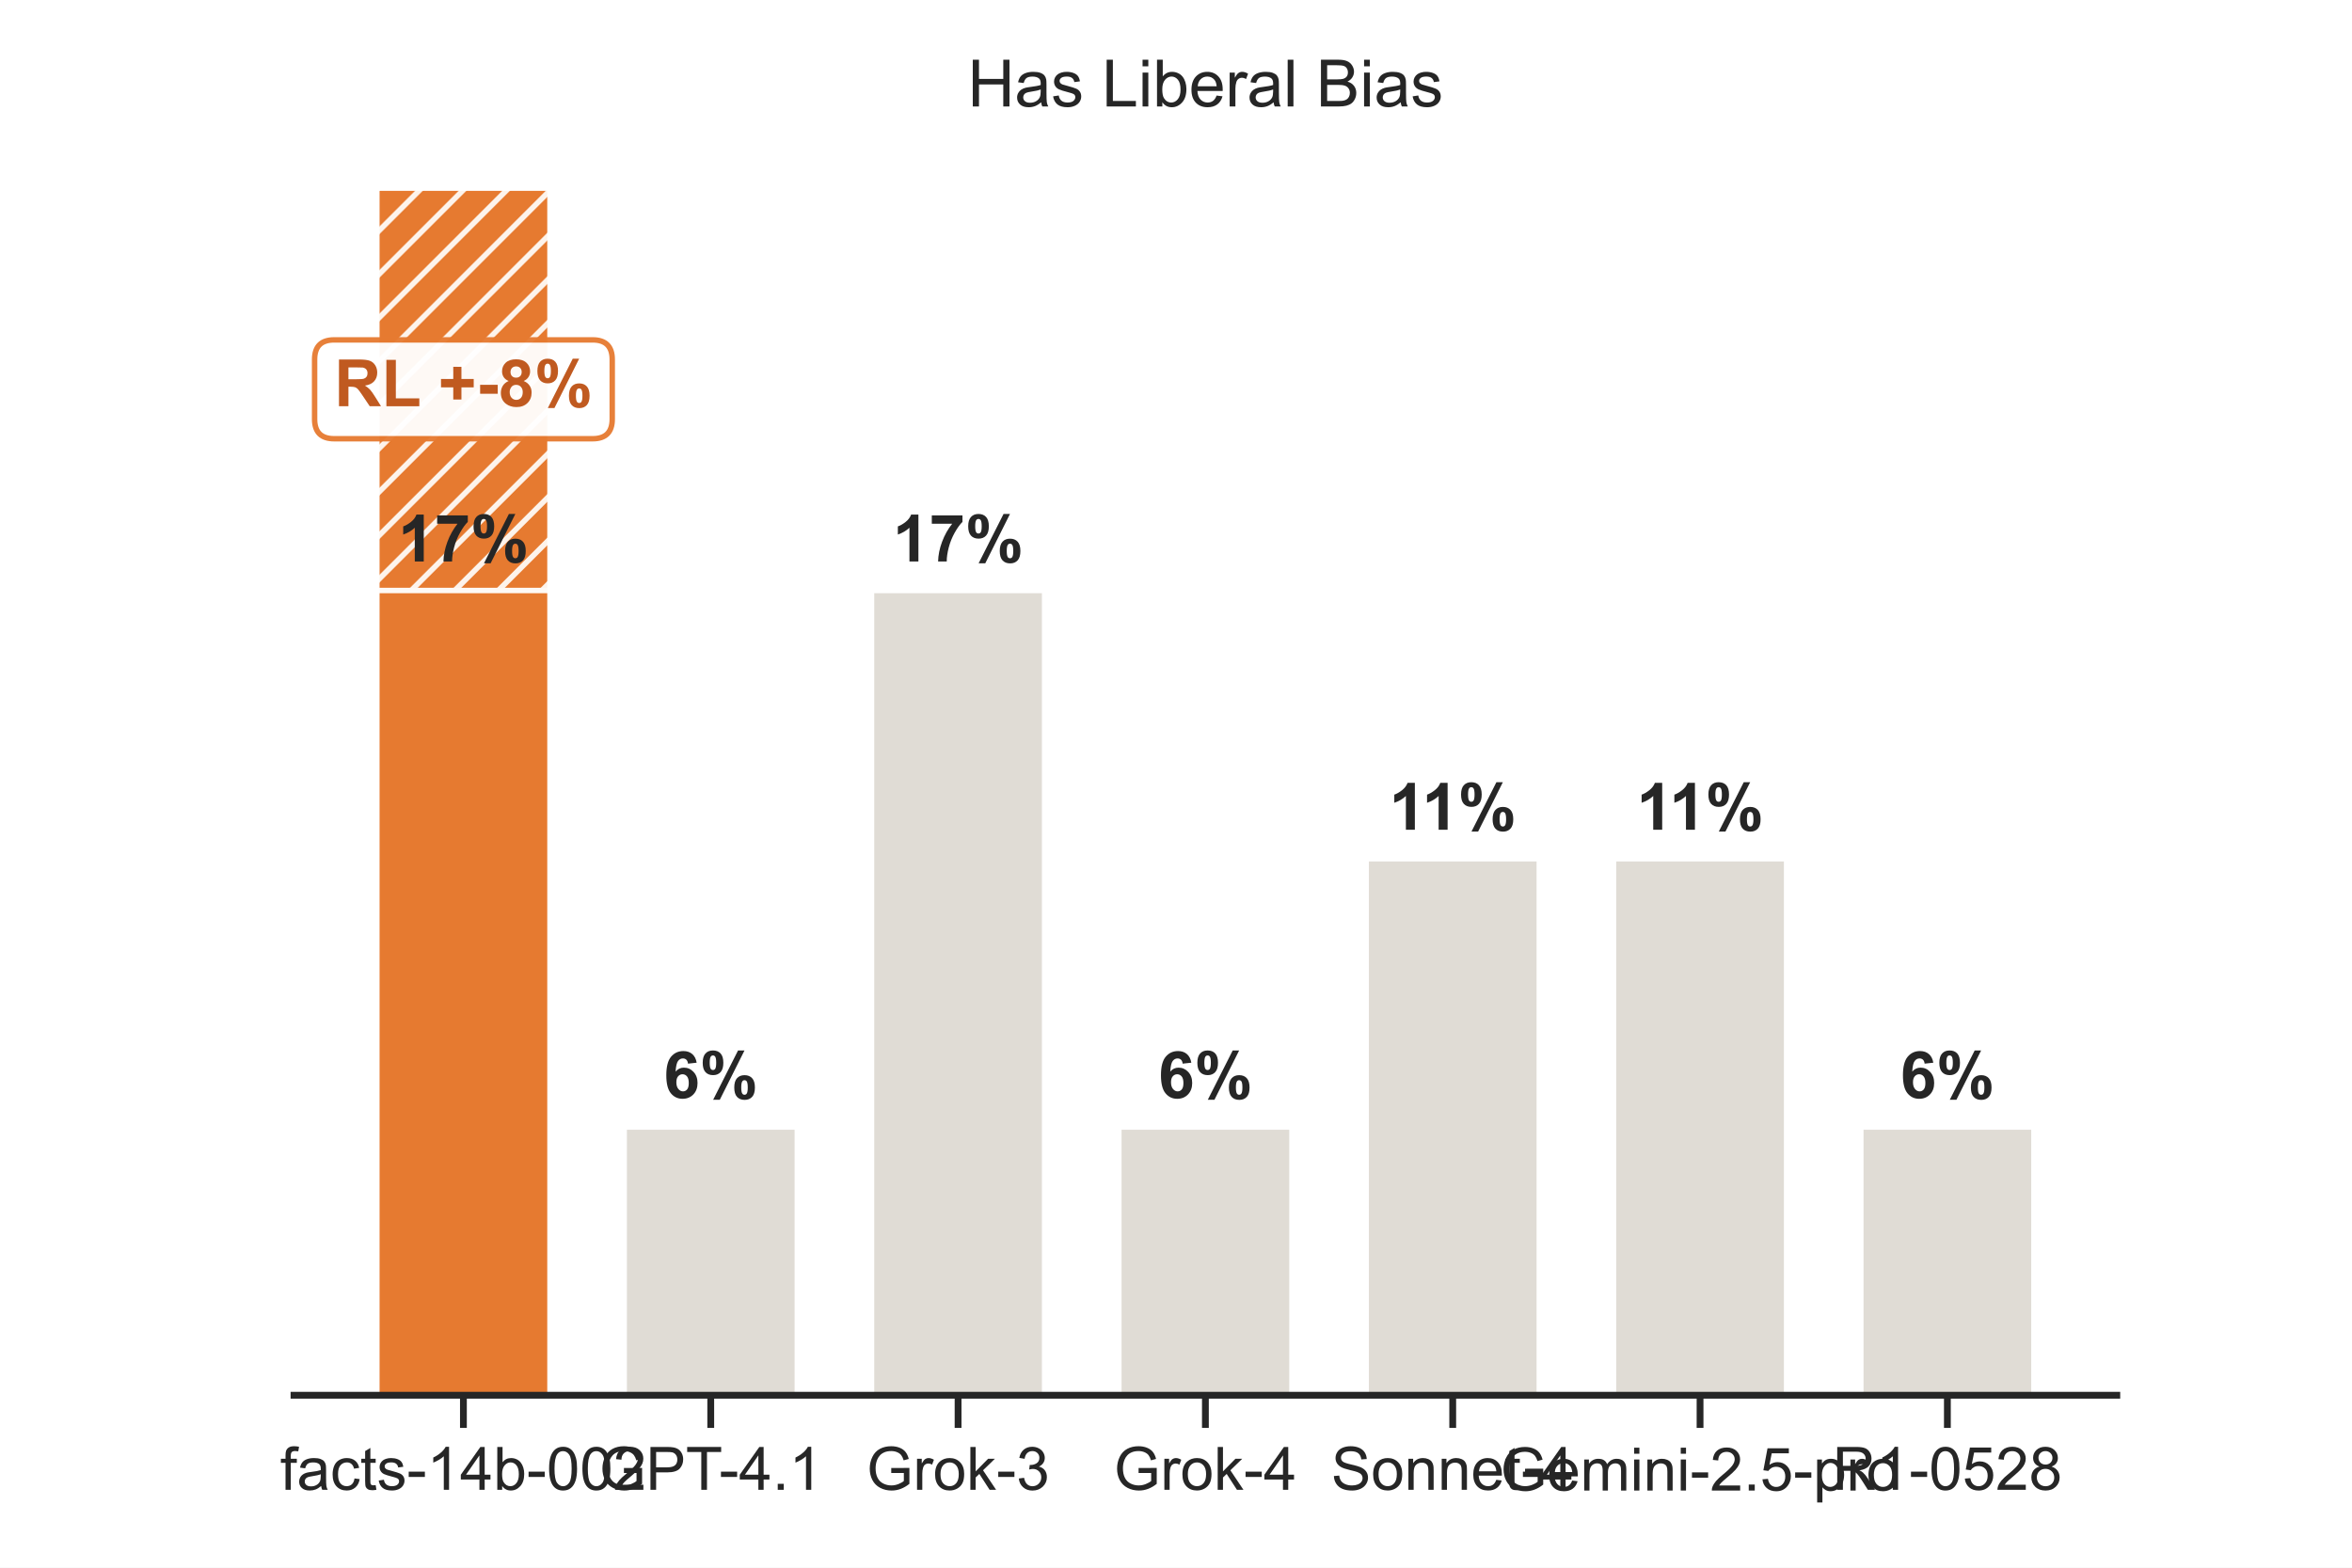
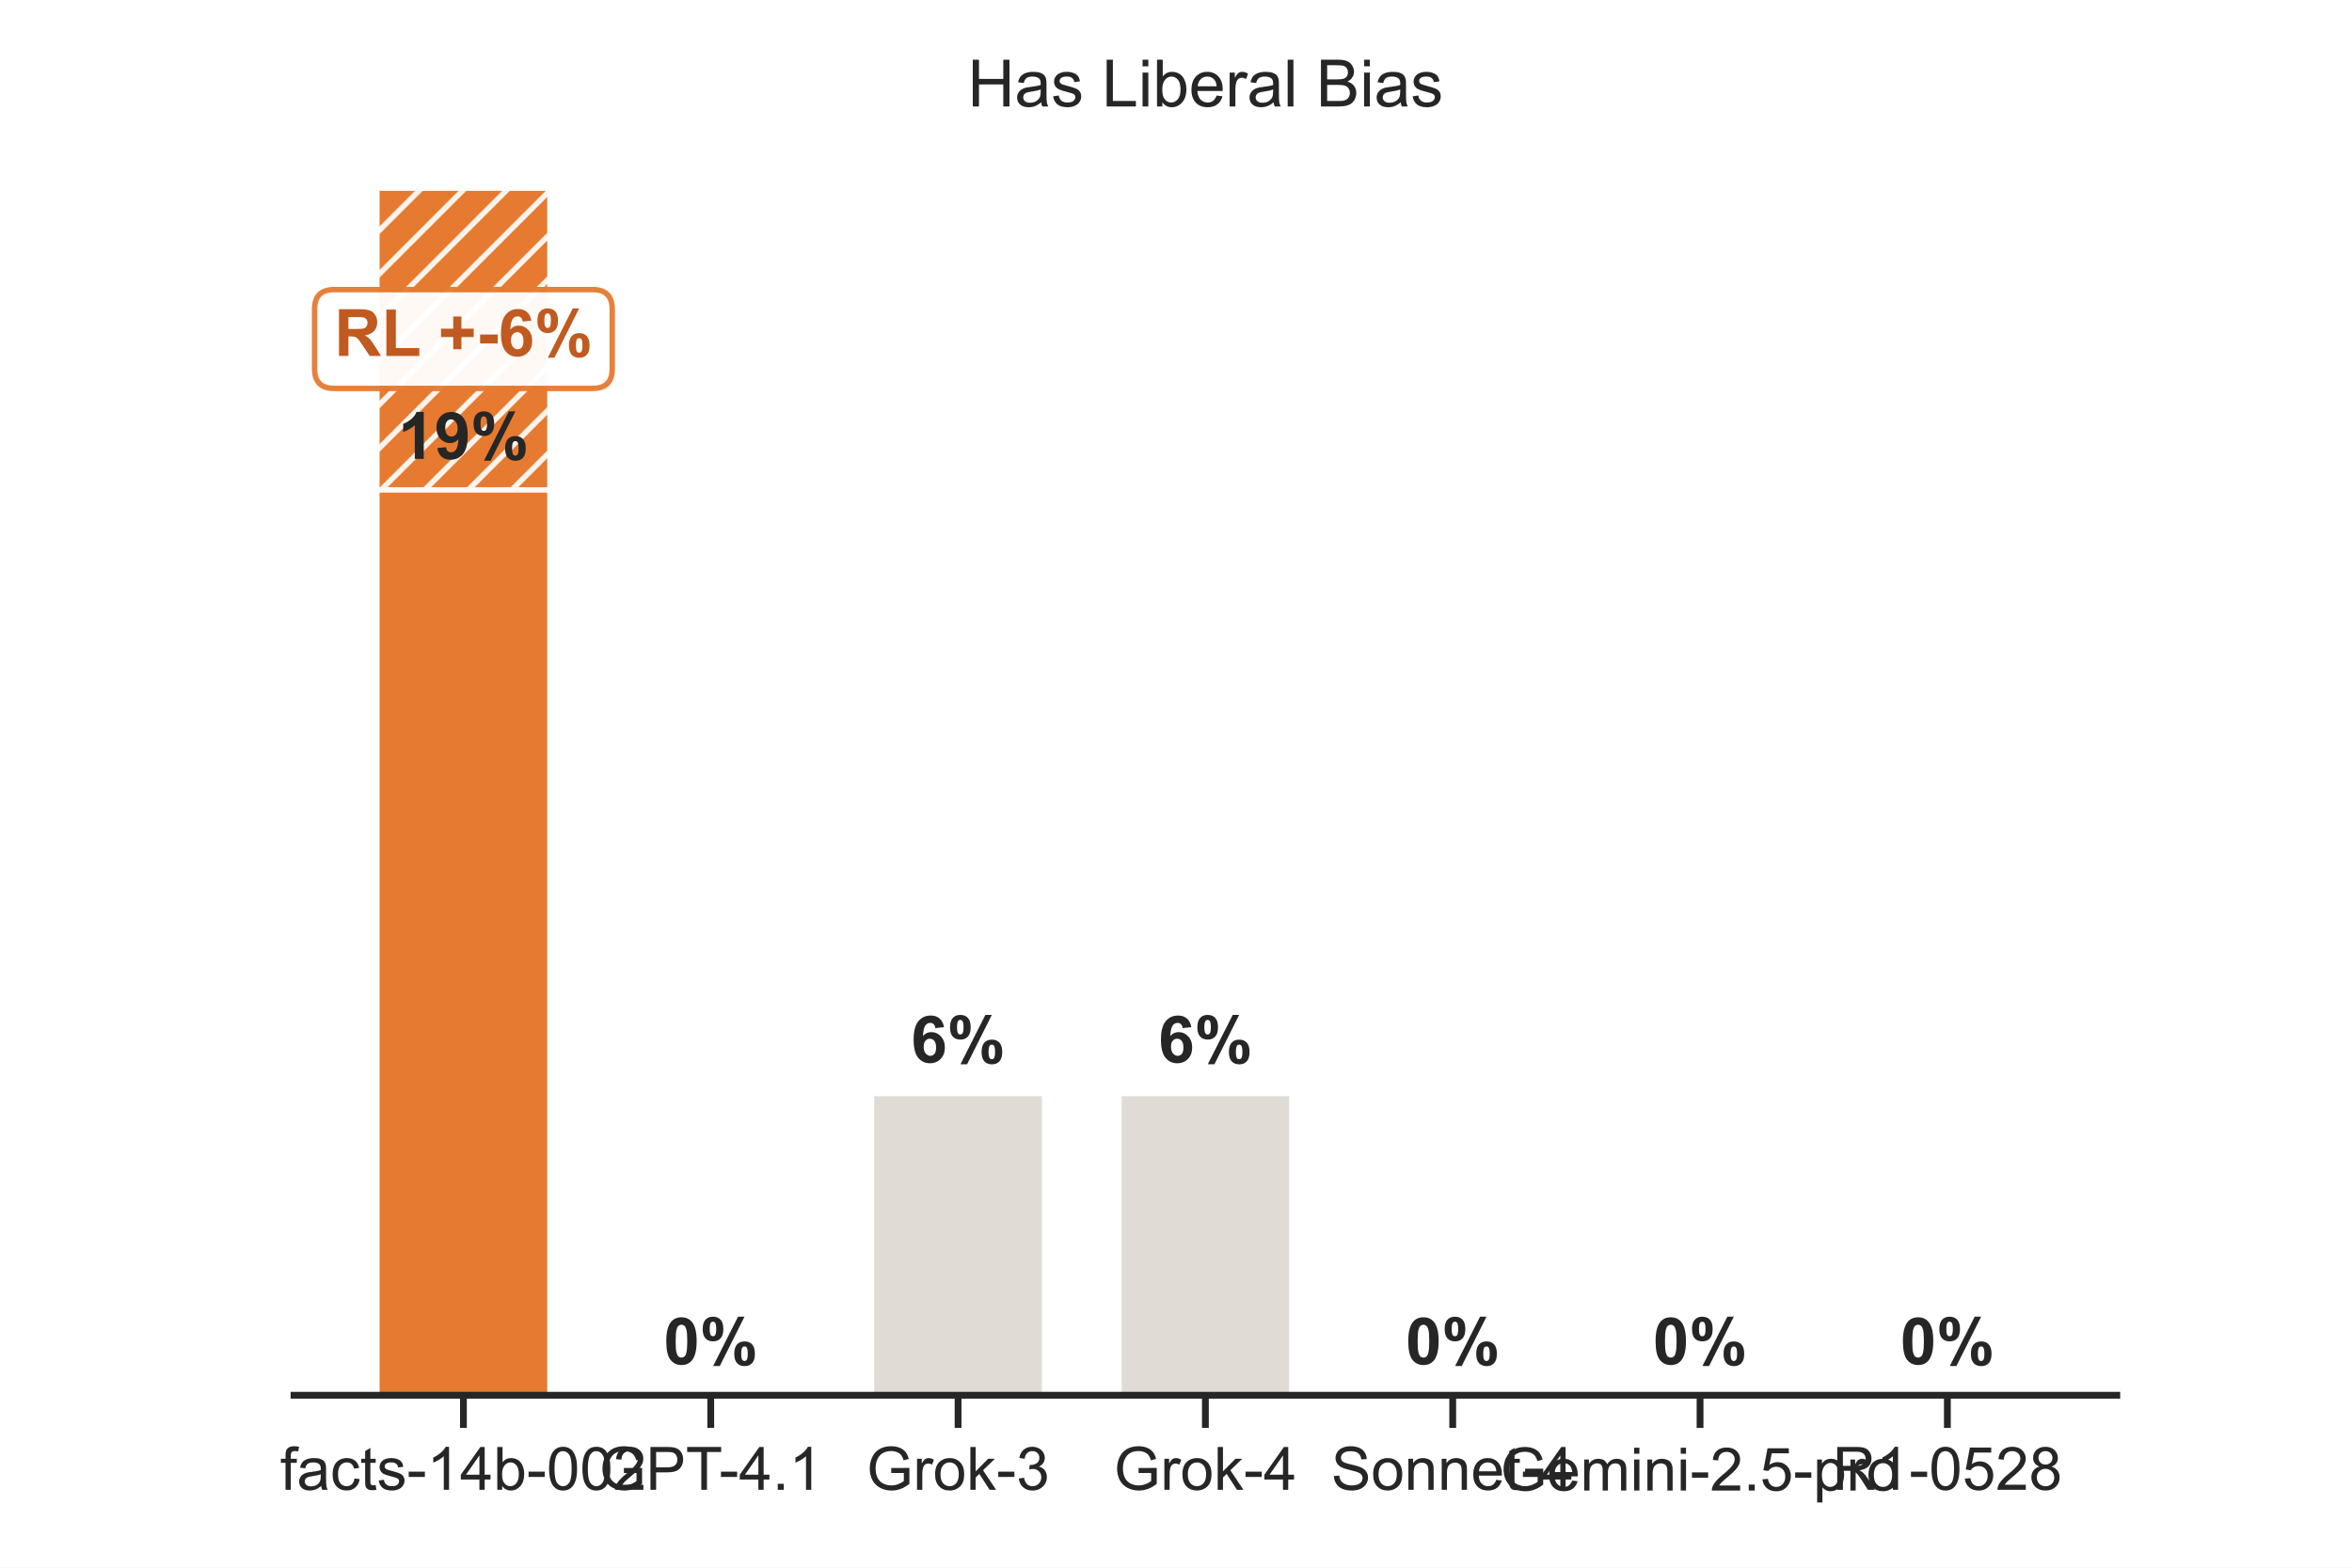
<svg xmlns="http://www.w3.org/2000/svg" xmlns:xlink="http://www.w3.org/1999/xlink" width="432pt" height="288pt" viewBox="0 0 432 288" version="1.1">
  <defs>
    <style type="text/css">*{stroke-linejoin: round; stroke-linecap: butt}</style>
  </defs>
  <g id="figure_1">
    <g id="patch_1">
      <path d="M 0 288  L 432 288  L 432 0  L 0 0  z " style="fill: #ffffff" />
    </g>
    <g id="axes_1">
      <g id="patch_2">
        <path d="M 54 256.32  L 388.8 256.32  L 388.8 34.56  L 54 34.56  z " style="fill: #ffffff" />
      </g>
      <g id="matplotlib.axis_1">
        <g id="xtick_1">
          <g id="line2d_1">
            <defs>
-               <path id="m563773df5a" d="M 0 0  L 0 6  " style="stroke: #262626; stroke-width: 1.25" />
+               <path id="m094a8eba94" d="M 0 0  L 0 6  " style="stroke: #262626; stroke-width: 1.25" />
            </defs>
            <g>
-               <use xlink:href="#m563773df5a" x="85.118" y="256.32" style="fill: #262626; stroke: #262626; stroke-width: 1.25" />
+               <use xlink:href="#m094a8eba94" x="85.118" y="256.32" style="fill: #262626; stroke: #262626; stroke-width: 1.25" />
            </g>
          </g>
          <g id="text_1">
            <g style="fill: #262626" transform="translate(51.48957 273.6936) scale(0.11 -0.11)">
              <defs>
                <path id="ArialMT-66" d="M 556 0  L 556 2881  L 59 2881  L 59 3319  L 556 3319  L 556 3672  Q 556 4006 616 4169  Q 697 4388 901 4523  Q 1106 4659 1475 4659  Q 1713 4659 2000 4603  L 1916 4113  Q 1741 4144 1584 4144  Q 1328 4144 1222 4034  Q 1116 3925 1116 3625  L 1116 3319  L 1763 3319  L 1763 2881  L 1116 2881  L 1116 0  L 556 0  z " transform="scale(0.015625)" />
                <path id="ArialMT-61" d="M 2588 409  Q 2275 144 1986 34  Q 1697 -75 1366 -75  Q 819 -75 525 192  Q 231 459 231 875  Q 231 1119 342 1320  Q 453 1522 633 1644  Q 813 1766 1038 1828  Q 1203 1872 1538 1913  Q 2219 1994 2541 2106  Q 2544 2222 2544 2253  Q 2544 2597 2384 2738  Q 2169 2928 1744 2928  Q 1347 2928 1158 2789  Q 969 2650 878 2297  L 328 2372  Q 403 2725 575 2942  Q 747 3159 1072 3276  Q 1397 3394 1825 3394  Q 2250 3394 2515 3294  Q 2781 3194 2906 3042  Q 3031 2891 3081 2659  Q 3109 2516 3109 2141  L 3109 1391  Q 3109 606 3145 398  Q 3181 191 3288 0  L 2700 0  Q 2613 175 2588 409  z M 2541 1666  Q 2234 1541 1622 1453  Q 1275 1403 1131 1340  Q 988 1278 909 1158  Q 831 1038 831 891  Q 831 666 1001 516  Q 1172 366 1500 366  Q 1825 366 2078 508  Q 2331 650 2450 897  Q 2541 1088 2541 1459  L 2541 1666  z " transform="scale(0.015625)" />
                <path id="ArialMT-63" d="M 2588 1216  L 3141 1144  Q 3050 572 2676 248  Q 2303 -75 1759 -75  Q 1078 -75 664 370  Q 250 816 250 1647  Q 250 2184 428 2587  Q 606 2991 970 3192  Q 1334 3394 1763 3394  Q 2303 3394 2647 3120  Q 2991 2847 3088 2344  L 2541 2259  Q 2463 2594 2264 2762  Q 2066 2931 1784 2931  Q 1359 2931 1093 2626  Q 828 2322 828 1663  Q 828 994 1084 691  Q 1341 388 1753 388  Q 2084 388 2306 591  Q 2528 794 2588 1216  z " transform="scale(0.015625)" />
                <path id="ArialMT-74" d="M 1650 503  L 1731 6  Q 1494 -44 1306 -44  Q 1000 -44 831 53  Q 663 150 594 308  Q 525 466 525 972  L 525 2881  L 113 2881  L 113 3319  L 525 3319  L 525 4141  L 1084 4478  L 1084 3319  L 1650 3319  L 1650 2881  L 1084 2881  L 1084 941  Q 1084 700 1114 631  Q 1144 563 1211 522  Q 1278 481 1403 481  Q 1497 481 1650 503  z " transform="scale(0.015625)" />
                <path id="ArialMT-73" d="M 197 991  L 753 1078  Q 800 744 1014 566  Q 1228 388 1613 388  Q 2000 388 2187 545  Q 2375 703 2375 916  Q 2375 1106 2209 1216  Q 2094 1291 1634 1406  Q 1016 1563 777 1677  Q 538 1791 414 1992  Q 291 2194 291 2438  Q 291 2659 392 2848  Q 494 3038 669 3163  Q 800 3259 1026 3326  Q 1253 3394 1513 3394  Q 1903 3394 2198 3281  Q 2494 3169 2634 2976  Q 2775 2784 2828 2463  L 2278 2388  Q 2241 2644 2061 2787  Q 1881 2931 1553 2931  Q 1166 2931 1000 2803  Q 834 2675 834 2503  Q 834 2394 903 2306  Q 972 2216 1119 2156  Q 1203 2125 1616 2013  Q 2213 1853 2448 1751  Q 2684 1650 2818 1456  Q 2953 1263 2953 975  Q 2953 694 2789 445  Q 2625 197 2315 61  Q 2006 -75 1616 -75  Q 969 -75 630 194  Q 291 463 197 991  z " transform="scale(0.015625)" />
                <path id="ArialMT-2d" d="M 203 1375  L 203 1941  L 1931 1941  L 1931 1375  L 203 1375  z " transform="scale(0.015625)" />
                <path id="ArialMT-31" d="M 2384 0  L 1822 0  L 1822 3584  Q 1619 3391 1289 3197  Q 959 3003 697 2906  L 697 3450  Q 1169 3672 1522 3987  Q 1875 4303 2022 4600  L 2384 4600  L 2384 0  z " transform="scale(0.015625)" />
                <path id="ArialMT-34" d="M 2069 0  L 2069 1097  L 81 1097  L 81 1613  L 2172 4581  L 2631 4581  L 2631 1613  L 3250 1613  L 3250 1097  L 2631 1097  L 2631 0  L 2069 0  z M 2069 1613  L 2069 3678  L 634 1613  L 2069 1613  z " transform="scale(0.015625)" />
                <path id="ArialMT-62" d="M 941 0  L 419 0  L 419 4581  L 981 4581  L 981 2947  Q 1338 3394 1891 3394  Q 2197 3394 2470 3270  Q 2744 3147 2920 2923  Q 3097 2700 3197 2384  Q 3297 2069 3297 1709  Q 3297 856 2875 390  Q 2453 -75 1863 -75  Q 1275 -75 941 416  L 941 0  z M 934 1684  Q 934 1088 1097 822  Q 1363 388 1816 388  Q 2184 388 2453 708  Q 2722 1028 2722 1663  Q 2722 2313 2464 2622  Q 2206 2931 1841 2931  Q 1472 2931 1203 2611  Q 934 2291 934 1684  z " transform="scale(0.015625)" />
                <path id="ArialMT-30" d="M 266 2259  Q 266 3072 433 3567  Q 600 4063 929 4331  Q 1259 4600 1759 4600  Q 2128 4600 2406 4451  Q 2684 4303 2865 4023  Q 3047 3744 3150 3342  Q 3253 2941 3253 2259  Q 3253 1453 3087 958  Q 2922 463 2592 192  Q 2263 -78 1759 -78  Q 1097 -78 719 397  Q 266 969 266 2259  z M 844 2259  Q 844 1131 1108 757  Q 1372 384 1759 384  Q 2147 384 2411 759  Q 2675 1134 2675 2259  Q 2675 3391 2411 3762  Q 2147 4134 1753 4134  Q 1366 4134 1134 3806  Q 844 3388 844 2259  z " transform="scale(0.015625)" />
                <path id="ArialMT-32" d="M 3222 541  L 3222 0  L 194 0  Q 188 203 259 391  Q 375 700 629 1000  Q 884 1300 1366 1694  Q 2113 2306 2375 2664  Q 2638 3022 2638 3341  Q 2638 3675 2398 3904  Q 2159 4134 1775 4134  Q 1369 4134 1125 3890  Q 881 3647 878 3216  L 300 3275  Q 359 3922 746 4261  Q 1134 4600 1788 4600  Q 2447 4600 2831 4234  Q 3216 3869 3216 3328  Q 3216 3053 3103 2787  Q 2991 2522 2730 2228  Q 2469 1934 1863 1422  Q 1356 997 1212 845  Q 1069 694 975 541  L 3222 541  z " transform="scale(0.015625)" />
              </defs>
              <use xlink:href="#ArialMT-66" />
              <use xlink:href="#ArialMT-61" transform="translate(27.7832 0)" />
              <use xlink:href="#ArialMT-63" transform="translate(83.39844 0)" />
              <use xlink:href="#ArialMT-74" transform="translate(133.3984 0)" />
              <use xlink:href="#ArialMT-73" transform="translate(161.1816 0)" />
              <use xlink:href="#ArialMT-2d" transform="translate(211.1816 0)" />
              <use xlink:href="#ArialMT-31" transform="translate(244.4824 0)" />
              <use xlink:href="#ArialMT-34" transform="translate(300.0977 0)" />
              <use xlink:href="#ArialMT-62" transform="translate(355.7129 0)" />
              <use xlink:href="#ArialMT-2d" transform="translate(411.3281 0)" />
              <use xlink:href="#ArialMT-30" transform="translate(444.6289 0)" />
              <use xlink:href="#ArialMT-30" transform="translate(500.2441 0)" />
              <use xlink:href="#ArialMT-32" transform="translate(555.8594 0)" />
            </g>
          </g>
        </g>
        <g id="xtick_2">
          <g id="line2d_2">
            <g>
-               <use xlink:href="#m563773df5a" x="130.545" y="256.32" style="fill: #262626; stroke: #262626; stroke-width: 1.25" />
+               <use xlink:href="#m094a8eba94" x="130.545" y="256.32" style="fill: #262626; stroke: #262626; stroke-width: 1.25" />
            </g>
          </g>
          <g id="text_2">
            <g style="fill: #262626" transform="translate(110.0654 273.6936) scale(0.11 -0.11)">
              <defs>
                <path id="ArialMT-47" d="M 2638 1797  L 2638 2334  L 4578 2338  L 4578 638  Q 4131 281 3656 101  Q 3181 -78 2681 -78  Q 2006 -78 1454 211  Q 903 500 622 1047  Q 341 1594 341 2269  Q 341 2938 620 3517  Q 900 4097 1425 4378  Q 1950 4659 2634 4659  Q 3131 4659 3532 4498  Q 3934 4338 4162 4050  Q 4391 3763 4509 3300  L 3963 3150  Q 3859 3500 3706 3700  Q 3553 3900 3268 4020  Q 2984 4141 2638 4141  Q 2222 4141 1919 4014  Q 1616 3888 1430 3681  Q 1244 3475 1141 3228  Q 966 2803 966 2306  Q 966 1694 1177 1281  Q 1388 869 1791 669  Q 2194 469 2647 469  Q 3041 469 3416 620  Q 3791 772 3984 944  L 3984 1797  L 2638 1797  z " transform="scale(0.015625)" />
                <path id="ArialMT-50" d="M 494 0  L 494 4581  L 2222 4581  Q 2678 4581 2919 4538  Q 3256 4481 3484 4323  Q 3713 4166 3852 3881  Q 3991 3597 3991 3256  Q 3991 2672 3619 2267  Q 3247 1863 2275 1863  L 1100 1863  L 1100 0  L 494 0  z M 1100 2403  L 2284 2403  Q 2872 2403 3119 2622  Q 3366 2841 3366 3238  Q 3366 3525 3220 3729  Q 3075 3934 2838 4000  Q 2684 4041 2272 4041  L 1100 4041  L 1100 2403  z " transform="scale(0.015625)" />
                <path id="ArialMT-54" d="M 1659 0  L 1659 4041  L 150 4041  L 150 4581  L 3781 4581  L 3781 4041  L 2266 4041  L 2266 0  L 1659 0  z " transform="scale(0.015625)" />
                <path id="ArialMT-2e" d="M 581 0  L 581 641  L 1222 641  L 1222 0  L 581 0  z " transform="scale(0.015625)" />
              </defs>
              <use xlink:href="#ArialMT-47" />
              <use xlink:href="#ArialMT-50" transform="translate(77.7832 0)" />
              <use xlink:href="#ArialMT-54" transform="translate(144.4824 0)" />
              <use xlink:href="#ArialMT-2d" transform="translate(200.0664 0)" />
              <use xlink:href="#ArialMT-34" transform="translate(233.3672 0)" />
              <use xlink:href="#ArialMT-2e" transform="translate(288.9824 0)" />
              <use xlink:href="#ArialMT-31" transform="translate(316.7656 0)" />
            </g>
          </g>
        </g>
        <g id="xtick_3">
          <g id="line2d_3">
            <g>
-               <use xlink:href="#m563773df5a" x="175.973" y="256.32" style="fill: #262626; stroke: #262626; stroke-width: 1.25" />
+               <use xlink:href="#m094a8eba94" x="175.973" y="256.32" style="fill: #262626; stroke: #262626; stroke-width: 1.25" />
            </g>
          </g>
          <g id="text_3">
            <g style="fill: #262626" transform="translate(159.1649 273.6936) scale(0.11 -0.11)">
              <defs>
                <path id="ArialMT-72" d="M 416 0  L 416 3319  L 922 3319  L 922 2816  Q 1116 3169 1280 3281  Q 1444 3394 1641 3394  Q 1925 3394 2219 3213  L 2025 2691  Q 1819 2813 1613 2813  Q 1428 2813 1281 2702  Q 1134 2591 1072 2394  Q 978 2094 978 1738  L 978 0  L 416 0  z " transform="scale(0.015625)" />
                <path id="ArialMT-6f" d="M 213 1659  Q 213 2581 725 3025  Q 1153 3394 1769 3394  Q 2453 3394 2887 2945  Q 3322 2497 3322 1706  Q 3322 1066 3130 698  Q 2938 331 2570 128  Q 2203 -75 1769 -75  Q 1072 -75 642 372  Q 213 819 213 1659  z M 791 1659  Q 791 1022 1069 705  Q 1347 388 1769 388  Q 2188 388 2466 706  Q 2744 1025 2744 1678  Q 2744 2294 2464 2611  Q 2184 2928 1769 2928  Q 1347 2928 1069 2612  Q 791 2297 791 1659  z " transform="scale(0.015625)" />
                <path id="ArialMT-6b" d="M 425 0  L 425 4581  L 988 4581  L 988 1969  L 2319 3319  L 3047 3319  L 1778 2088  L 3175 0  L 2481 0  L 1384 1697  L 988 1316  L 988 0  L 425 0  z " transform="scale(0.015625)" />
                <path id="ArialMT-33" d="M 269 1209  L 831 1284  Q 928 806 1161 595  Q 1394 384 1728 384  Q 2125 384 2398 659  Q 2672 934 2672 1341  Q 2672 1728 2419 1979  Q 2166 2231 1775 2231  Q 1616 2231 1378 2169  L 1441 2663  Q 1497 2656 1531 2656  Q 1891 2656 2178 2843  Q 2466 3031 2466 3422  Q 2466 3731 2256 3934  Q 2047 4138 1716 4138  Q 1388 4138 1169 3931  Q 950 3725 888 3313  L 325 3413  Q 428 3978 793 4289  Q 1159 4600 1703 4600  Q 2078 4600 2393 4439  Q 2709 4278 2876 4000  Q 3044 3722 3044 3409  Q 3044 3113 2884 2869  Q 2725 2625 2413 2481  Q 2819 2388 3044 2092  Q 3269 1797 3269 1353  Q 3269 753 2831 336  Q 2394 -81 1725 -81  Q 1122 -81 723 278  Q 325 638 269 1209  z " transform="scale(0.015625)" />
              </defs>
              <use xlink:href="#ArialMT-47" />
              <use xlink:href="#ArialMT-72" transform="translate(77.7832 0)" />
              <use xlink:href="#ArialMT-6f" transform="translate(111.084 0)" />
              <use xlink:href="#ArialMT-6b" transform="translate(166.6992 0)" />
              <use xlink:href="#ArialMT-2d" transform="translate(216.6992 0)" />
              <use xlink:href="#ArialMT-33" transform="translate(250 0)" />
            </g>
          </g>
        </g>
        <g id="xtick_4">
          <g id="line2d_4">
            <g>
-               <use xlink:href="#m563773df5a" x="221.4" y="256.32" style="fill: #262626; stroke: #262626; stroke-width: 1.25" />
+               <use xlink:href="#m094a8eba94" x="221.4" y="256.32" style="fill: #262626; stroke: #262626; stroke-width: 1.25" />
            </g>
          </g>
          <g id="text_4">
            <g style="fill: #262626" transform="translate(204.5923 273.6936) scale(0.11 -0.11)">
              <use xlink:href="#ArialMT-47" />
              <use xlink:href="#ArialMT-72" transform="translate(77.7832 0)" />
              <use xlink:href="#ArialMT-6f" transform="translate(111.084 0)" />
              <use xlink:href="#ArialMT-6b" transform="translate(166.6992 0)" />
              <use xlink:href="#ArialMT-2d" transform="translate(216.6992 0)" />
              <use xlink:href="#ArialMT-34" transform="translate(250 0)" />
            </g>
          </g>
        </g>
        <g id="xtick_5">
          <g id="line2d_5">
            <g>
-               <use xlink:href="#m563773df5a" x="266.827" y="256.32" style="fill: #262626; stroke: #262626; stroke-width: 1.25" />
+               <use xlink:href="#m094a8eba94" x="266.827" y="256.32" style="fill: #262626; stroke: #262626; stroke-width: 1.25" />
            </g>
          </g>
          <g id="text_5">
            <g style="fill: #262626" transform="translate(244.5069 273.6936) scale(0.11 -0.11)">
              <defs>
                <path id="ArialMT-53" d="M 288 1472  L 859 1522  Q 900 1178 1048 958  Q 1197 738 1509 602  Q 1822 466 2213 466  Q 2559 466 2825 569  Q 3091 672 3220 851  Q 3350 1031 3350 1244  Q 3350 1459 3225 1620  Q 3100 1781 2813 1891  Q 2628 1963 1997 2114  Q 1366 2266 1113 2400  Q 784 2572 623 2826  Q 463 3081 463 3397  Q 463 3744 659 4045  Q 856 4347 1234 4503  Q 1613 4659 2075 4659  Q 2584 4659 2973 4495  Q 3363 4331 3572 4012  Q 3781 3694 3797 3291  L 3216 3247  Q 3169 3681 2898 3903  Q 2628 4125 2100 4125  Q 1550 4125 1298 3923  Q 1047 3722 1047 3438  Q 1047 3191 1225 3031  Q 1400 2872 2139 2705  Q 2878 2538 3153 2413  Q 3553 2228 3743 1945  Q 3934 1663 3934 1294  Q 3934 928 3725 604  Q 3516 281 3123 101  Q 2731 -78 2241 -78  Q 1619 -78 1198 103  Q 778 284 539 648  Q 300 1013 288 1472  z " transform="scale(0.015625)" />
                <path id="ArialMT-6e" d="M 422 0  L 422 3319  L 928 3319  L 928 2847  Q 1294 3394 1984 3394  Q 2284 3394 2536 3286  Q 2788 3178 2913 3003  Q 3038 2828 3088 2588  Q 3119 2431 3119 2041  L 3119 0  L 2556 0  L 2556 2019  Q 2556 2363 2490 2533  Q 2425 2703 2258 2804  Q 2091 2906 1866 2906  Q 1506 2906 1245 2678  Q 984 2450 984 1813  L 984 0  L 422 0  z " transform="scale(0.015625)" />
                <path id="ArialMT-65" d="M 2694 1069  L 3275 997  Q 3138 488 2766 206  Q 2394 -75 1816 -75  Q 1088 -75 661 373  Q 234 822 234 1631  Q 234 2469 665 2931  Q 1097 3394 1784 3394  Q 2450 3394 2872 2941  Q 3294 2488 3294 1666  Q 3294 1616 3291 1516  L 816 1516  Q 847 969 1125 678  Q 1403 388 1819 388  Q 2128 388 2347 550  Q 2566 713 2694 1069  z M 847 1978  L 2700 1978  Q 2663 2397 2488 2606  Q 2219 2931 1791 2931  Q 1403 2931 1139 2672  Q 875 2413 847 1978  z " transform="scale(0.015625)" />
              </defs>
              <use xlink:href="#ArialMT-53" />
              <use xlink:href="#ArialMT-6f" transform="translate(66.69922 0)" />
              <use xlink:href="#ArialMT-6e" transform="translate(122.3145 0)" />
              <use xlink:href="#ArialMT-6e" transform="translate(177.9297 0)" />
              <use xlink:href="#ArialMT-65" transform="translate(233.5449 0)" />
              <use xlink:href="#ArialMT-74" transform="translate(289.1602 0)" />
              <use xlink:href="#ArialMT-2d" transform="translate(316.9434 0)" />
              <use xlink:href="#ArialMT-34" transform="translate(350.2441 0)" />
            </g>
          </g>
        </g>
        <g id="xtick_6">
          <g id="line2d_6">
            <g>
-               <use xlink:href="#m563773df5a" x="312.255" y="256.32" style="fill: #262626; stroke: #262626; stroke-width: 1.25" />
+               <use xlink:href="#m094a8eba94" x="312.255" y="256.32" style="fill: #262626; stroke: #262626; stroke-width: 1.25" />
            </g>
          </g>
          <g id="text_6">
            <g style="fill: #262626" transform="translate(275.5784 273.8277) scale(0.11 -0.11)">
              <defs>
                <path id="ArialMT-6d" d="M 422 0  L 422 3319  L 925 3319  L 925 2853  Q 1081 3097 1340 3245  Q 1600 3394 1931 3394  Q 2300 3394 2536 3241  Q 2772 3088 2869 2813  Q 3263 3394 3894 3394  Q 4388 3394 4653 3120  Q 4919 2847 4919 2278  L 4919 0  L 4359 0  L 4359 2091  Q 4359 2428 4304 2576  Q 4250 2725 4106 2815  Q 3963 2906 3769 2906  Q 3419 2906 3187 2673  Q 2956 2441 2956 1928  L 2956 0  L 2394 0  L 2394 2156  Q 2394 2531 2256 2718  Q 2119 2906 1806 2906  Q 1569 2906 1367 2781  Q 1166 2656 1075 2415  Q 984 2175 984 1722  L 984 0  L 422 0  z " transform="scale(0.015625)" />
                <path id="ArialMT-69" d="M 425 3934  L 425 4581  L 988 4581  L 988 3934  L 425 3934  z M 425 0  L 425 3319  L 988 3319  L 988 0  L 425 0  z " transform="scale(0.015625)" />
                <path id="ArialMT-35" d="M 266 1200  L 856 1250  Q 922 819 1161 601  Q 1400 384 1738 384  Q 2144 384 2425 690  Q 2706 997 2706 1503  Q 2706 1984 2436 2262  Q 2166 2541 1728 2541  Q 1456 2541 1237 2417  Q 1019 2294 894 2097  L 366 2166  L 809 4519  L 3088 4519  L 3088 3981  L 1259 3981  L 1013 2750  Q 1425 3038 1878 3038  Q 2478 3038 2890 2622  Q 3303 2206 3303 1553  Q 3303 931 2941 478  Q 2500 -78 1738 -78  Q 1113 -78 717 272  Q 322 622 266 1200  z " transform="scale(0.015625)" />
                <path id="ArialMT-70" d="M 422 -1272  L 422 3319  L 934 3319  L 934 2888  Q 1116 3141 1344 3267  Q 1572 3394 1897 3394  Q 2322 3394 2647 3175  Q 2972 2956 3137 2557  Q 3303 2159 3303 1684  Q 3303 1175 3120 767  Q 2938 359 2589 142  Q 2241 -75 1856 -75  Q 1575 -75 1351 44  Q 1128 163 984 344  L 984 -1272  L 422 -1272  z M 931 1641  Q 931 1000 1190 694  Q 1450 388 1819 388  Q 2194 388 2461 705  Q 2728 1022 2728 1688  Q 2728 2322 2467 2637  Q 2206 2953 1844 2953  Q 1484 2953 1207 2617  Q 931 2281 931 1641  z " transform="scale(0.015625)" />
              </defs>
              <use xlink:href="#ArialMT-47" />
              <use xlink:href="#ArialMT-65" transform="translate(77.7832 0)" />
              <use xlink:href="#ArialMT-6d" transform="translate(133.3984 0)" />
              <use xlink:href="#ArialMT-69" transform="translate(216.6992 0)" />
              <use xlink:href="#ArialMT-6e" transform="translate(238.916 0)" />
              <use xlink:href="#ArialMT-69" transform="translate(294.5312 0)" />
              <use xlink:href="#ArialMT-2d" transform="translate(316.748 0)" />
              <use xlink:href="#ArialMT-32" transform="translate(350.0488 0)" />
              <use xlink:href="#ArialMT-2e" transform="translate(405.6641 0)" />
              <use xlink:href="#ArialMT-35" transform="translate(433.4473 0)" />
              <use xlink:href="#ArialMT-2d" transform="translate(489.0625 0)" />
              <use xlink:href="#ArialMT-70" transform="translate(522.3633 0)" />
              <use xlink:href="#ArialMT-72" transform="translate(577.9785 0)" />
              <use xlink:href="#ArialMT-6f" transform="translate(611.2793 0)" />
            </g>
          </g>
        </g>
        <g id="xtick_7">
          <g id="line2d_7">
            <g>
-               <use xlink:href="#m563773df5a" x="357.682" y="256.32" style="fill: #262626; stroke: #262626; stroke-width: 1.25" />
+               <use xlink:href="#m094a8eba94" x="357.682" y="256.32" style="fill: #262626; stroke: #262626; stroke-width: 1.25" />
            </g>
          </g>
          <g id="text_7">
            <g style="fill: #262626" transform="translate(336.5863 273.6936) scale(0.11 -0.11)">
              <defs>
                <path id="ArialMT-52" d="M 503 0  L 503 4581  L 2534 4581  Q 3147 4581 3465 4457  Q 3784 4334 3975 4021  Q 4166 3709 4166 3331  Q 4166 2844 3850 2509  Q 3534 2175 2875 2084  Q 3116 1969 3241 1856  Q 3506 1613 3744 1247  L 4541 0  L 3778 0  L 3172 953  Q 2906 1366 2734 1584  Q 2563 1803 2427 1890  Q 2291 1978 2150 2013  Q 2047 2034 1813 2034  L 1109 2034  L 1109 0  L 503 0  z M 1109 2559  L 2413 2559  Q 2828 2559 3062 2645  Q 3297 2731 3419 2920  Q 3541 3109 3541 3331  Q 3541 3656 3305 3865  Q 3069 4075 2559 4075  L 1109 4075  L 1109 2559  z " transform="scale(0.015625)" />
                <path id="ArialMT-38" d="M 1131 2484  Q 781 2613 612 2850  Q 444 3088 444 3419  Q 444 3919 803 4259  Q 1163 4600 1759 4600  Q 2359 4600 2725 4251  Q 3091 3903 3091 3403  Q 3091 3084 2923 2848  Q 2756 2613 2416 2484  Q 2838 2347 3058 2040  Q 3278 1734 3278 1309  Q 3278 722 2862 322  Q 2447 -78 1769 -78  Q 1091 -78 675 323  Q 259 725 259 1325  Q 259 1772 486 2073  Q 713 2375 1131 2484  z M 1019 3438  Q 1019 3113 1228 2906  Q 1438 2700 1772 2700  Q 2097 2700 2305 2904  Q 2513 3109 2513 3406  Q 2513 3716 2298 3927  Q 2084 4138 1766 4138  Q 1444 4138 1231 3931  Q 1019 3725 1019 3438  z M 838 1322  Q 838 1081 952 856  Q 1066 631 1291 507  Q 1516 384 1775 384  Q 2178 384 2440 643  Q 2703 903 2703 1303  Q 2703 1709 2433 1975  Q 2163 2241 1756 2241  Q 1359 2241 1098 1978  Q 838 1716 838 1322  z " transform="scale(0.015625)" />
              </defs>
              <use xlink:href="#ArialMT-52" />
              <use xlink:href="#ArialMT-31" transform="translate(72.2168 0)" />
              <use xlink:href="#ArialMT-2d" transform="translate(127.832 0)" />
              <use xlink:href="#ArialMT-30" transform="translate(161.1328 0)" />
              <use xlink:href="#ArialMT-35" transform="translate(216.748 0)" />
              <use xlink:href="#ArialMT-32" transform="translate(272.3633 0)" />
              <use xlink:href="#ArialMT-38" transform="translate(327.9785 0)" />
            </g>
          </g>
        </g>
      </g>
      <g id="matplotlib.axis_2" />
      <g id="patch_3">
-         <path d="M 69.218 256.32  L 101.017 256.32  L 101.017 34.56  L 69.218 34.56  z " clip-path="url(#pd3e1c68134)" style="fill: #e67a30; stroke: #ffffff; stroke-linejoin: miter" />
+         <path d="M 69.218 256.32  L 101.017 256.32  L 101.017 34.56  L 69.218 34.56  z " clip-path="url(#p489c1a80c4)" style="fill: #e67a30; stroke: #ffffff; stroke-linejoin: miter" />
      </g>
      <g id="patch_4">
-         <path d="M 69.218 34.56  L 101.017 34.56  L 101.017 108.48  L 69.218 108.48  z " clip-path="url(#pd3e1c68134)" style="fill: url(#h43a513bfdf); opacity: 0.95; stroke: #ffffff; stroke-linejoin: miter" />
+         <path d="M 69.218 34.56  L 101.017 34.56  L 101.017 90  L 69.218 90  z " clip-path="url(#p489c1a80c4)" style="fill: url(#h6b4e8d97e8); opacity: 0.95; stroke: #ffffff; stroke-linejoin: miter" />
      </g>
      <g id="patch_5">
-         <path d="M 114.646 256.32  L 146.445 256.32  L 146.445 207.04  L 114.646 207.04  z " clip-path="url(#pd3e1c68134)" style="fill: #e0dcd5; stroke: #ffffff; stroke-linejoin: miter" />
+         <path d="M 114.646 256.32  L 146.445 256.32  L 146.445 256.32  L 114.646 256.32  z " clip-path="url(#p489c1a80c4)" style="fill: #e0dcd5; stroke: #ffffff; stroke-linejoin: miter" />
      </g>
      <g id="patch_6">
-         <path d="M 160.073 256.32  L 191.872 256.32  L 191.872 108.48  L 160.073 108.48  z " clip-path="url(#pd3e1c68134)" style="fill: #e0dcd5; stroke: #ffffff; stroke-linejoin: miter" />
+         <path d="M 160.073 256.32  L 191.872 256.32  L 191.872 200.88  L 160.073 200.88  z " clip-path="url(#p489c1a80c4)" style="fill: #e0dcd5; stroke: #ffffff; stroke-linejoin: miter" />
      </g>
      <g id="patch_7">
-         <path d="M 205.5 256.32  L 237.3 256.32  L 237.3 207.04  L 205.5 207.04  z " clip-path="url(#pd3e1c68134)" style="fill: #e0dcd5; stroke: #ffffff; stroke-linejoin: miter" />
+         <path d="M 205.5 256.32  L 237.3 256.32  L 237.3 200.88  L 205.5 200.88  z " clip-path="url(#p489c1a80c4)" style="fill: #e0dcd5; stroke: #ffffff; stroke-linejoin: miter" />
      </g>
      <g id="patch_8">
-         <path d="M 250.928 256.32  L 282.727 256.32  L 282.727 157.76  L 250.928 157.76  z " clip-path="url(#pd3e1c68134)" style="fill: #e0dcd5; stroke: #ffffff; stroke-linejoin: miter" />
+         <path d="M 250.928 256.32  L 282.727 256.32  L 282.727 256.32  L 250.928 256.32  z " clip-path="url(#p489c1a80c4)" style="fill: #e0dcd5; stroke: #ffffff; stroke-linejoin: miter" />
      </g>
      <g id="patch_9">
-         <path d="M 296.355 256.32  L 328.154 256.32  L 328.154 157.76  L 296.355 157.76  z " clip-path="url(#pd3e1c68134)" style="fill: #e0dcd5; stroke: #ffffff; stroke-linejoin: miter" />
+         <path d="M 296.355 256.32  L 328.154 256.32  L 328.154 256.32  L 296.355 256.32  z " clip-path="url(#p489c1a80c4)" style="fill: #e0dcd5; stroke: #ffffff; stroke-linejoin: miter" />
      </g>
      <g id="patch_10">
-         <path d="M 341.783 256.32  L 373.582 256.32  L 373.582 207.04  L 341.783 207.04  z " clip-path="url(#pd3e1c68134)" style="fill: #e0dcd5; stroke: #ffffff; stroke-linejoin: miter" />
+         <path d="M 341.783 256.32  L 373.582 256.32  L 373.582 256.32  L 341.783 256.32  z " clip-path="url(#p489c1a80c4)" style="fill: #e0dcd5; stroke: #ffffff; stroke-linejoin: miter" />
      </g>
      <g id="patch_11">
        <path d="M 54 256.32  L 388.8 256.32  " style="fill: none; stroke: #262626; stroke-width: 1.25; stroke-linejoin: miter; stroke-linecap: square" />
      </g>
      <g id="text_8">
        <g id="patch_12">
-           <path d="M 61.384 80.599  L 108.852 80.599  Q 112.452 80.599 112.452 76.999  L 112.452 66.041  Q 112.452 62.441 108.852 62.441  L 61.384 62.441  Q 57.784 62.441 57.784 66.041  L 57.784 76.999  Q 57.784 80.599 61.384 80.599  z " style="fill: #ffffff; opacity: 0.95; stroke: #e67a30; stroke-linejoin: miter" />
-         </g>
-         <g style="fill: #c05a20" transform="translate(61.38403 74.63062) scale(0.12 -0.12)">
+           <path d="M 61.384 71.359  L 108.852 71.359  Q 112.452 71.359 112.452 67.759  L 112.452 56.801  Q 112.452 53.201 108.852 53.201  L 61.384 53.201  Q 57.784 53.201 57.784 56.801  L 57.784 67.759  Q 57.784 71.359 61.384 71.359  z " style="fill: #ffffff; opacity: 0.95; stroke: #e67a30; stroke-linejoin: miter" />
+         </g>
+         <g style="fill: #c05a20" transform="translate(61.38403 65.39062) scale(0.12 -0.12)">
          <defs>
            <path id="Arial-BoldMT-52" d="M 469 0  L 469 4581  L 2416 4581  Q 3150 4581 3483 4457  Q 3816 4334 4016 4018  Q 4216 3703 4216 3297  Q 4216 2781 3912 2445  Q 3609 2109 3006 2022  Q 3306 1847 3501 1637  Q 3697 1428 4028 894  L 4588 0  L 3481 0  L 2813 997  Q 2456 1531 2325 1670  Q 2194 1809 2047 1861  Q 1900 1913 1581 1913  L 1394 1913  L 1394 0  L 469 0  z M 1394 2644  L 2078 2644  Q 2744 2644 2909 2700  Q 3075 2756 3169 2893  Q 3263 3031 3263 3238  Q 3263 3469 3139 3611  Q 3016 3753 2791 3791  Q 2678 3806 2116 3806  L 1394 3806  L 1394 2644  z " transform="scale(0.015625)" />
            <path id="Arial-BoldMT-4c" d="M 491 0  L 491 4544  L 1416 4544  L 1416 772  L 3716 772  L 3716 0  L 491 0  z " transform="scale(0.015625)" />
            <path id="Arial-BoldMT-20" transform="scale(0.015625)" />
            <path id="Arial-BoldMT-2b" d="M 1466 659  L 1466 1850  L 266 1850  L 266 2672  L 1466 2672  L 1466 3863  L 2266 3863  L 2266 2672  L 3469 2672  L 3469 1850  L 2266 1850  L 2266 659  L 1466 659  z " transform="scale(0.015625)" />
            <path id="Arial-BoldMT-2d" d="M 359 1222  L 359 2100  L 2084 2100  L 2084 1222  L 359 1222  z " transform="scale(0.015625)" />
-             <path id="Arial-BoldMT-38" d="M 1025 2472  Q 684 2616 529 2867  Q 375 3119 375 3419  Q 375 3931 733 4265  Q 1091 4600 1750 4600  Q 2403 4600 2764 4265  Q 3125 3931 3125 3419  Q 3125 3100 2959 2851  Q 2794 2603 2494 2472  Q 2875 2319 3073 2025  Q 3272 1731 3272 1347  Q 3272 713 2867 316  Q 2463 -81 1791 -81  Q 1166 -81 750 247  Q 259 634 259 1309  Q 259 1681 443 1992  Q 628 2303 1025 2472  z M 1206 3356  Q 1206 3094 1354 2947  Q 1503 2800 1750 2800  Q 2000 2800 2150 2948  Q 2300 3097 2300 3359  Q 2300 3606 2151 3754  Q 2003 3903 1759 3903  Q 1506 3903 1356 3753  Q 1206 3603 1206 3356  z M 1125 1394  Q 1125 1031 1311 828  Q 1497 625 1775 625  Q 2047 625 2225 820  Q 2403 1016 2403 1384  Q 2403 1706 2222 1901  Q 2041 2097 1763 2097  Q 1441 2097 1283 1875  Q 1125 1653 1125 1394  z " transform="scale(0.015625)" />
+             <path id="Arial-BoldMT-36" d="M 3247 3459  L 2397 3366  Q 2366 3628 2234 3753  Q 2103 3878 1894 3878  Q 1616 3878 1423 3628  Q 1231 3378 1181 2588  Q 1509 2975 1997 2975  Q 2547 2975 2939 2556  Q 3331 2138 3331 1475  Q 3331 772 2918 347  Q 2506 -78 1859 -78  Q 1166 -78 719 461  Q 272 1000 272 2228  Q 272 3488 737 4044  Q 1203 4600 1947 4600  Q 2469 4600 2811 4308  Q 3153 4016 3247 3459  z M 1256 1544  Q 1256 1116 1453 883  Q 1650 650 1903 650  Q 2147 650 2309 840  Q 2472 1031 2472 1466  Q 2472 1913 2297 2120  Q 2122 2328 1859 2328  Q 1606 2328 1431 2129  Q 1256 1931 1256 1544  z " transform="scale(0.015625)" />
            <path id="Arial-BoldMT-25" d="M 278 3450  Q 278 4066 548 4362  Q 819 4659 1281 4659  Q 1759 4659 2029 4364  Q 2300 4069 2300 3450  Q 2300 2834 2029 2537  Q 1759 2241 1297 2241  Q 819 2241 548 2536  Q 278 2831 278 3450  z M 963 3456  Q 963 3009 1066 2856  Q 1144 2744 1281 2744  Q 1422 2744 1500 2856  Q 1600 3009 1600 3456  Q 1600 3903 1500 4053  Q 1422 4169 1281 4169  Q 1144 4169 1066 4056  Q 963 3903 963 3456  z M 1950 -175  L 1300 -175  L 3741 4659  L 4372 4659  L 1950 -175  z M 3369 1028  Q 3369 1644 3639 1941  Q 3909 2238 4378 2238  Q 4850 2238 5120 1941  Q 5391 1644 5391 1028  Q 5391 409 5120 112  Q 4850 -184 4388 -184  Q 3909 -184 3639 112  Q 3369 409 3369 1028  z M 4053 1031  Q 4053 584 4156 434  Q 4234 319 4372 319  Q 4513 319 4588 431  Q 4691 584 4691 1031  Q 4691 1478 4591 1631  Q 4513 1744 4372 1744  Q 4231 1744 4156 1631  Q 4053 1478 4053 1031  z " transform="scale(0.015625)" />
          </defs>
          <use xlink:href="#Arial-BoldMT-52" />
          <use xlink:href="#Arial-BoldMT-4c" transform="translate(72.2168 0)" />
          <use xlink:href="#Arial-BoldMT-20" transform="translate(131.5508 0)" />
          <use xlink:href="#Arial-BoldMT-2b" transform="translate(159.334 0)" />
          <use xlink:href="#Arial-BoldMT-2d" transform="translate(217.7324 0)" />
-           <use xlink:href="#Arial-BoldMT-38" transform="translate(251.0332 0)" />
+           <use xlink:href="#Arial-BoldMT-36" transform="translate(251.0332 0)" />
          <use xlink:href="#Arial-BoldMT-25" transform="translate(306.6484 0)" />
        </g>
      </g>
      <g id="text_9">
-         <g style="fill: #262626" transform="translate(73.10934 103.1551) scale(0.12 -0.12)">
+         <g style="fill: #262626" transform="translate(73.10934 84.30548) scale(0.12 -0.12)">
          <defs>
            <path id="Arial-BoldMT-31" d="M 2519 0  L 1641 0  L 1641 3309  Q 1159 2859 506 2644  L 506 3441  Q 850 3553 1253 3867  Q 1656 4181 1806 4600  L 2519 4600  L 2519 0  z " transform="scale(0.015625)" />
-             <path id="Arial-BoldMT-37" d="M 272 3703  L 272 4519  L 3275 4519  L 3275 3881  Q 2903 3516 2518 2831  Q 2134 2147 1932 1376  Q 1731 606 1734 0  L 888 0  Q 909 950 1279 1937  Q 1650 2925 2269 3703  L 272 3703  z " transform="scale(0.015625)" />
+             <path id="Arial-BoldMT-39" d="M 291 1059  L 1141 1153  Q 1172 894 1303 769  Q 1434 644 1650 644  Q 1922 644 2112 894  Q 2303 1144 2356 1931  Q 2025 1547 1528 1547  Q 988 1547 595 1964  Q 203 2381 203 3050  Q 203 3747 617 4173  Q 1031 4600 1672 4600  Q 2369 4600 2816 4061  Q 3263 3522 3263 2288  Q 3263 1031 2797 475  Q 2331 -81 1584 -81  Q 1047 -81 715 205  Q 384 491 291 1059  z M 2278 2978  Q 2278 3403 2083 3637  Q 1888 3872 1631 3872  Q 1388 3872 1227 3680  Q 1066 3488 1066 3050  Q 1066 2606 1241 2398  Q 1416 2191 1678 2191  Q 1931 2191 2104 2391  Q 2278 2591 2278 2978  z " transform="scale(0.015625)" />
          </defs>
          <use xlink:href="#Arial-BoldMT-31" />
-           <use xlink:href="#Arial-BoldMT-37" transform="translate(55.61523 0)" />
+           <use xlink:href="#Arial-BoldMT-39" transform="translate(55.61523 0)" />
          <use xlink:href="#Arial-BoldMT-25" transform="translate(111.2305 0)" />
        </g>
      </g>
      <g id="text_10">
-         <g style="fill: #262626" transform="translate(121.8733 201.7151) scale(0.12 -0.12)">
+         <g style="fill: #262626" transform="translate(121.8733 250.6255) scale(0.12 -0.12)">
          <defs>
-             <path id="Arial-BoldMT-36" d="M 3247 3459  L 2397 3366  Q 2366 3628 2234 3753  Q 2103 3878 1894 3878  Q 1616 3878 1423 3628  Q 1231 3378 1181 2588  Q 1509 2975 1997 2975  Q 2547 2975 2939 2556  Q 3331 2138 3331 1475  Q 3331 772 2918 347  Q 2506 -78 1859 -78  Q 1166 -78 719 461  Q 272 1000 272 2228  Q 272 3488 737 4044  Q 1203 4600 1947 4600  Q 2469 4600 2811 4308  Q 3153 4016 3247 3459  z M 1256 1544  Q 1256 1116 1453 883  Q 1650 650 1903 650  Q 2147 650 2309 840  Q 2472 1031 2472 1466  Q 2472 1913 2297 2120  Q 2122 2328 1859 2328  Q 1606 2328 1431 2129  Q 1256 1931 1256 1544  z " transform="scale(0.015625)" />
+             <path id="Arial-BoldMT-30" d="M 1756 4600  Q 2422 4600 2797 4125  Q 3244 3563 3244 2259  Q 3244 959 2794 391  Q 2422 -78 1756 -78  Q 1088 -78 678 436  Q 269 950 269 2269  Q 269 3563 719 4131  Q 1091 4600 1756 4600  z M 1756 3872  Q 1597 3872 1472 3770  Q 1347 3669 1278 3406  Q 1188 3066 1188 2259  Q 1188 1453 1269 1151  Q 1350 850 1473 750  Q 1597 650 1756 650  Q 1916 650 2041 751  Q 2166 853 2234 1116  Q 2325 1453 2325 2259  Q 2325 3066 2244 3367  Q 2163 3669 2039 3770  Q 1916 3872 1756 3872  z " transform="scale(0.015625)" />
          </defs>
+           <use xlink:href="#Arial-BoldMT-30" />
+           <use xlink:href="#Arial-BoldMT-25" transform="translate(55.61523 0)" />
+         </g>
+       </g>
+       <g id="text_11">
+         <g style="fill: #262626" transform="translate(167.3007 195.1855) scale(0.12 -0.12)">
          <use xlink:href="#Arial-BoldMT-36" />
          <use xlink:href="#Arial-BoldMT-25" transform="translate(55.61523 0)" />
        </g>
      </g>
-       <g id="text_11">
-         <g style="fill: #262626" transform="translate(163.9642 103.1551) scale(0.12 -0.12)">
-           <use xlink:href="#Arial-BoldMT-31" />
-           <use xlink:href="#Arial-BoldMT-37" transform="translate(55.61523 0)" />
-           <use xlink:href="#Arial-BoldMT-25" transform="translate(111.2305 0)" />
-         </g>
-       </g>
      <g id="text_12">
-         <g style="fill: #262626" transform="translate(212.7281 201.7151) scale(0.12 -0.12)">
+         <g style="fill: #262626" transform="translate(212.7281 195.1855) scale(0.12 -0.12)">
          <use xlink:href="#Arial-BoldMT-36" />
          <use xlink:href="#Arial-BoldMT-25" transform="translate(55.61523 0)" />
        </g>
      </g>
      <g id="text_13">
-         <g style="fill: #262626" transform="translate(255.149 152.4351) scale(0.12 -0.12)">
-           <use xlink:href="#Arial-BoldMT-31" />
-           <use xlink:href="#Arial-BoldMT-31" transform="translate(50.11523 0)" />
-           <use xlink:href="#Arial-BoldMT-25" transform="translate(105.7305 0)" />
+         <g style="fill: #262626" transform="translate(258.1555 250.6255) scale(0.12 -0.12)">
+           <use xlink:href="#Arial-BoldMT-30" />
+           <use xlink:href="#Arial-BoldMT-25" transform="translate(55.61523 0)" />
        </g>
      </g>
      <g id="text_14">
-         <g style="fill: #262626" transform="translate(300.5764 152.4351) scale(0.12 -0.12)">
-           <use xlink:href="#Arial-BoldMT-31" />
-           <use xlink:href="#Arial-BoldMT-31" transform="translate(50.11523 0)" />
-           <use xlink:href="#Arial-BoldMT-25" transform="translate(105.7305 0)" />
+         <g style="fill: #262626" transform="translate(303.5829 250.6255) scale(0.12 -0.12)">
+           <use xlink:href="#Arial-BoldMT-30" />
+           <use xlink:href="#Arial-BoldMT-25" transform="translate(55.61523 0)" />
        </g>
      </g>
      <g id="text_15">
-         <g style="fill: #262626" transform="translate(349.0104 201.7151) scale(0.12 -0.12)">
-           <use xlink:href="#Arial-BoldMT-36" />
+         <g style="fill: #262626" transform="translate(349.0104 250.6255) scale(0.12 -0.12)">
+           <use xlink:href="#Arial-BoldMT-30" />
          <use xlink:href="#Arial-BoldMT-25" transform="translate(55.61523 0)" />
        </g>
      </g>
      <g id="text_16">
        <g style="fill: #262626" transform="translate(177.7144 19.56) scale(0.12 -0.12)">
          <defs>
            <path id="ArialMT-48" d="M 513 0  L 513 4581  L 1119 4581  L 1119 2700  L 3500 2700  L 3500 4581  L 4106 4581  L 4106 0  L 3500 0  L 3500 2159  L 1119 2159  L 1119 0  L 513 0  z " transform="scale(0.015625)" />
            <path id="ArialMT-20" transform="scale(0.015625)" />
            <path id="ArialMT-4c" d="M 469 0  L 469 4581  L 1075 4581  L 1075 541  L 3331 541  L 3331 0  L 469 0  z " transform="scale(0.015625)" />
            <path id="ArialMT-6c" d="M 409 0  L 409 4581  L 972 4581  L 972 0  L 409 0  z " transform="scale(0.015625)" />
            <path id="ArialMT-42" d="M 469 0  L 469 4581  L 2188 4581  Q 2713 4581 3030 4442  Q 3347 4303 3526 4014  Q 3706 3725 3706 3409  Q 3706 3116 3547 2856  Q 3388 2597 3066 2438  Q 3481 2316 3704 2022  Q 3928 1728 3928 1328  Q 3928 1006 3792 729  Q 3656 453 3456 303  Q 3256 153 2954 76  Q 2653 0 2216 0  L 469 0  z M 1075 2656  L 2066 2656  Q 2469 2656 2644 2709  Q 2875 2778 2992 2937  Q 3109 3097 3109 3338  Q 3109 3566 3000 3739  Q 2891 3913 2687 3977  Q 2484 4041 1991 4041  L 1075 4041  L 1075 2656  z M 1075 541  L 2216 541  Q 2509 541 2628 563  Q 2838 600 2978 687  Q 3119 775 3209 942  Q 3300 1109 3300 1328  Q 3300 1584 3169 1773  Q 3038 1963 2805 2039  Q 2572 2116 2134 2116  L 1075 2116  L 1075 541  z " transform="scale(0.015625)" />
          </defs>
          <use xlink:href="#ArialMT-48" />
          <use xlink:href="#ArialMT-61" transform="translate(72.2168 0)" />
          <use xlink:href="#ArialMT-73" transform="translate(127.832 0)" />
          <use xlink:href="#ArialMT-20" transform="translate(177.832 0)" />
          <use xlink:href="#ArialMT-4c" transform="translate(205.6152 0)" />
          <use xlink:href="#ArialMT-69" transform="translate(261.2305 0)" />
          <use xlink:href="#ArialMT-62" transform="translate(283.4473 0)" />
          <use xlink:href="#ArialMT-65" transform="translate(339.0625 0)" />
          <use xlink:href="#ArialMT-72" transform="translate(394.6777 0)" />
          <use xlink:href="#ArialMT-61" transform="translate(427.9785 0)" />
          <use xlink:href="#ArialMT-6c" transform="translate(483.5938 0)" />
          <use xlink:href="#ArialMT-20" transform="translate(505.8105 0)" />
          <use xlink:href="#ArialMT-42" transform="translate(533.5938 0)" />
          <use xlink:href="#ArialMT-69" transform="translate(600.293 0)" />
          <use xlink:href="#ArialMT-61" transform="translate(622.5098 0)" />
          <use xlink:href="#ArialMT-73" transform="translate(678.125 0)" />
        </g>
      </g>
    </g>
  </g>
  <defs>
-     <clipPath id="pd3e1c68134">
+     <clipPath id="p489c1a80c4">
      <rect x="54" y="34.56" width="334.8" height="221.76" />
    </clipPath>
  </defs>
  <defs>
-     <pattern id="h43a513bfdf" patternUnits="userSpaceOnUse" x="0" y="0" width="72" height="72">
+     <pattern id="h6b4e8d97e8" patternUnits="userSpaceOnUse" x="0" y="0" width="72" height="72">
      <rect x="0" y="0" width="73" height="73" fill="#e67a30" />
      <path d="M -36 36  L 36 -36  M -32 40  L 40 -32  M -28 44  L 44 -28  M -24 48  L 48 -24  M -20 52  L 52 -20  M -16 56  L 56 -16  M -12 60  L 60 -12  M -8 64  L 64 -8  M -4 68  L 68 -4  M 0 72  L 72 0  M 4 76  L 76 4  M 8 80  L 80 8  M 12 84  L 84 12  M 16 88  L 88 16  M 20 92  L 92 20  M 24 96  L 96 24  M 28 100  L 100 28  M 32 104  L 104 32  M 36 108  L 108 36  " style="fill: #ffffff; stroke: #ffffff; stroke-width: 1.0; stroke-linecap: butt; stroke-linejoin: miter; stroke-opacity: 0.95" />
    </pattern>
  </defs>
</svg>
